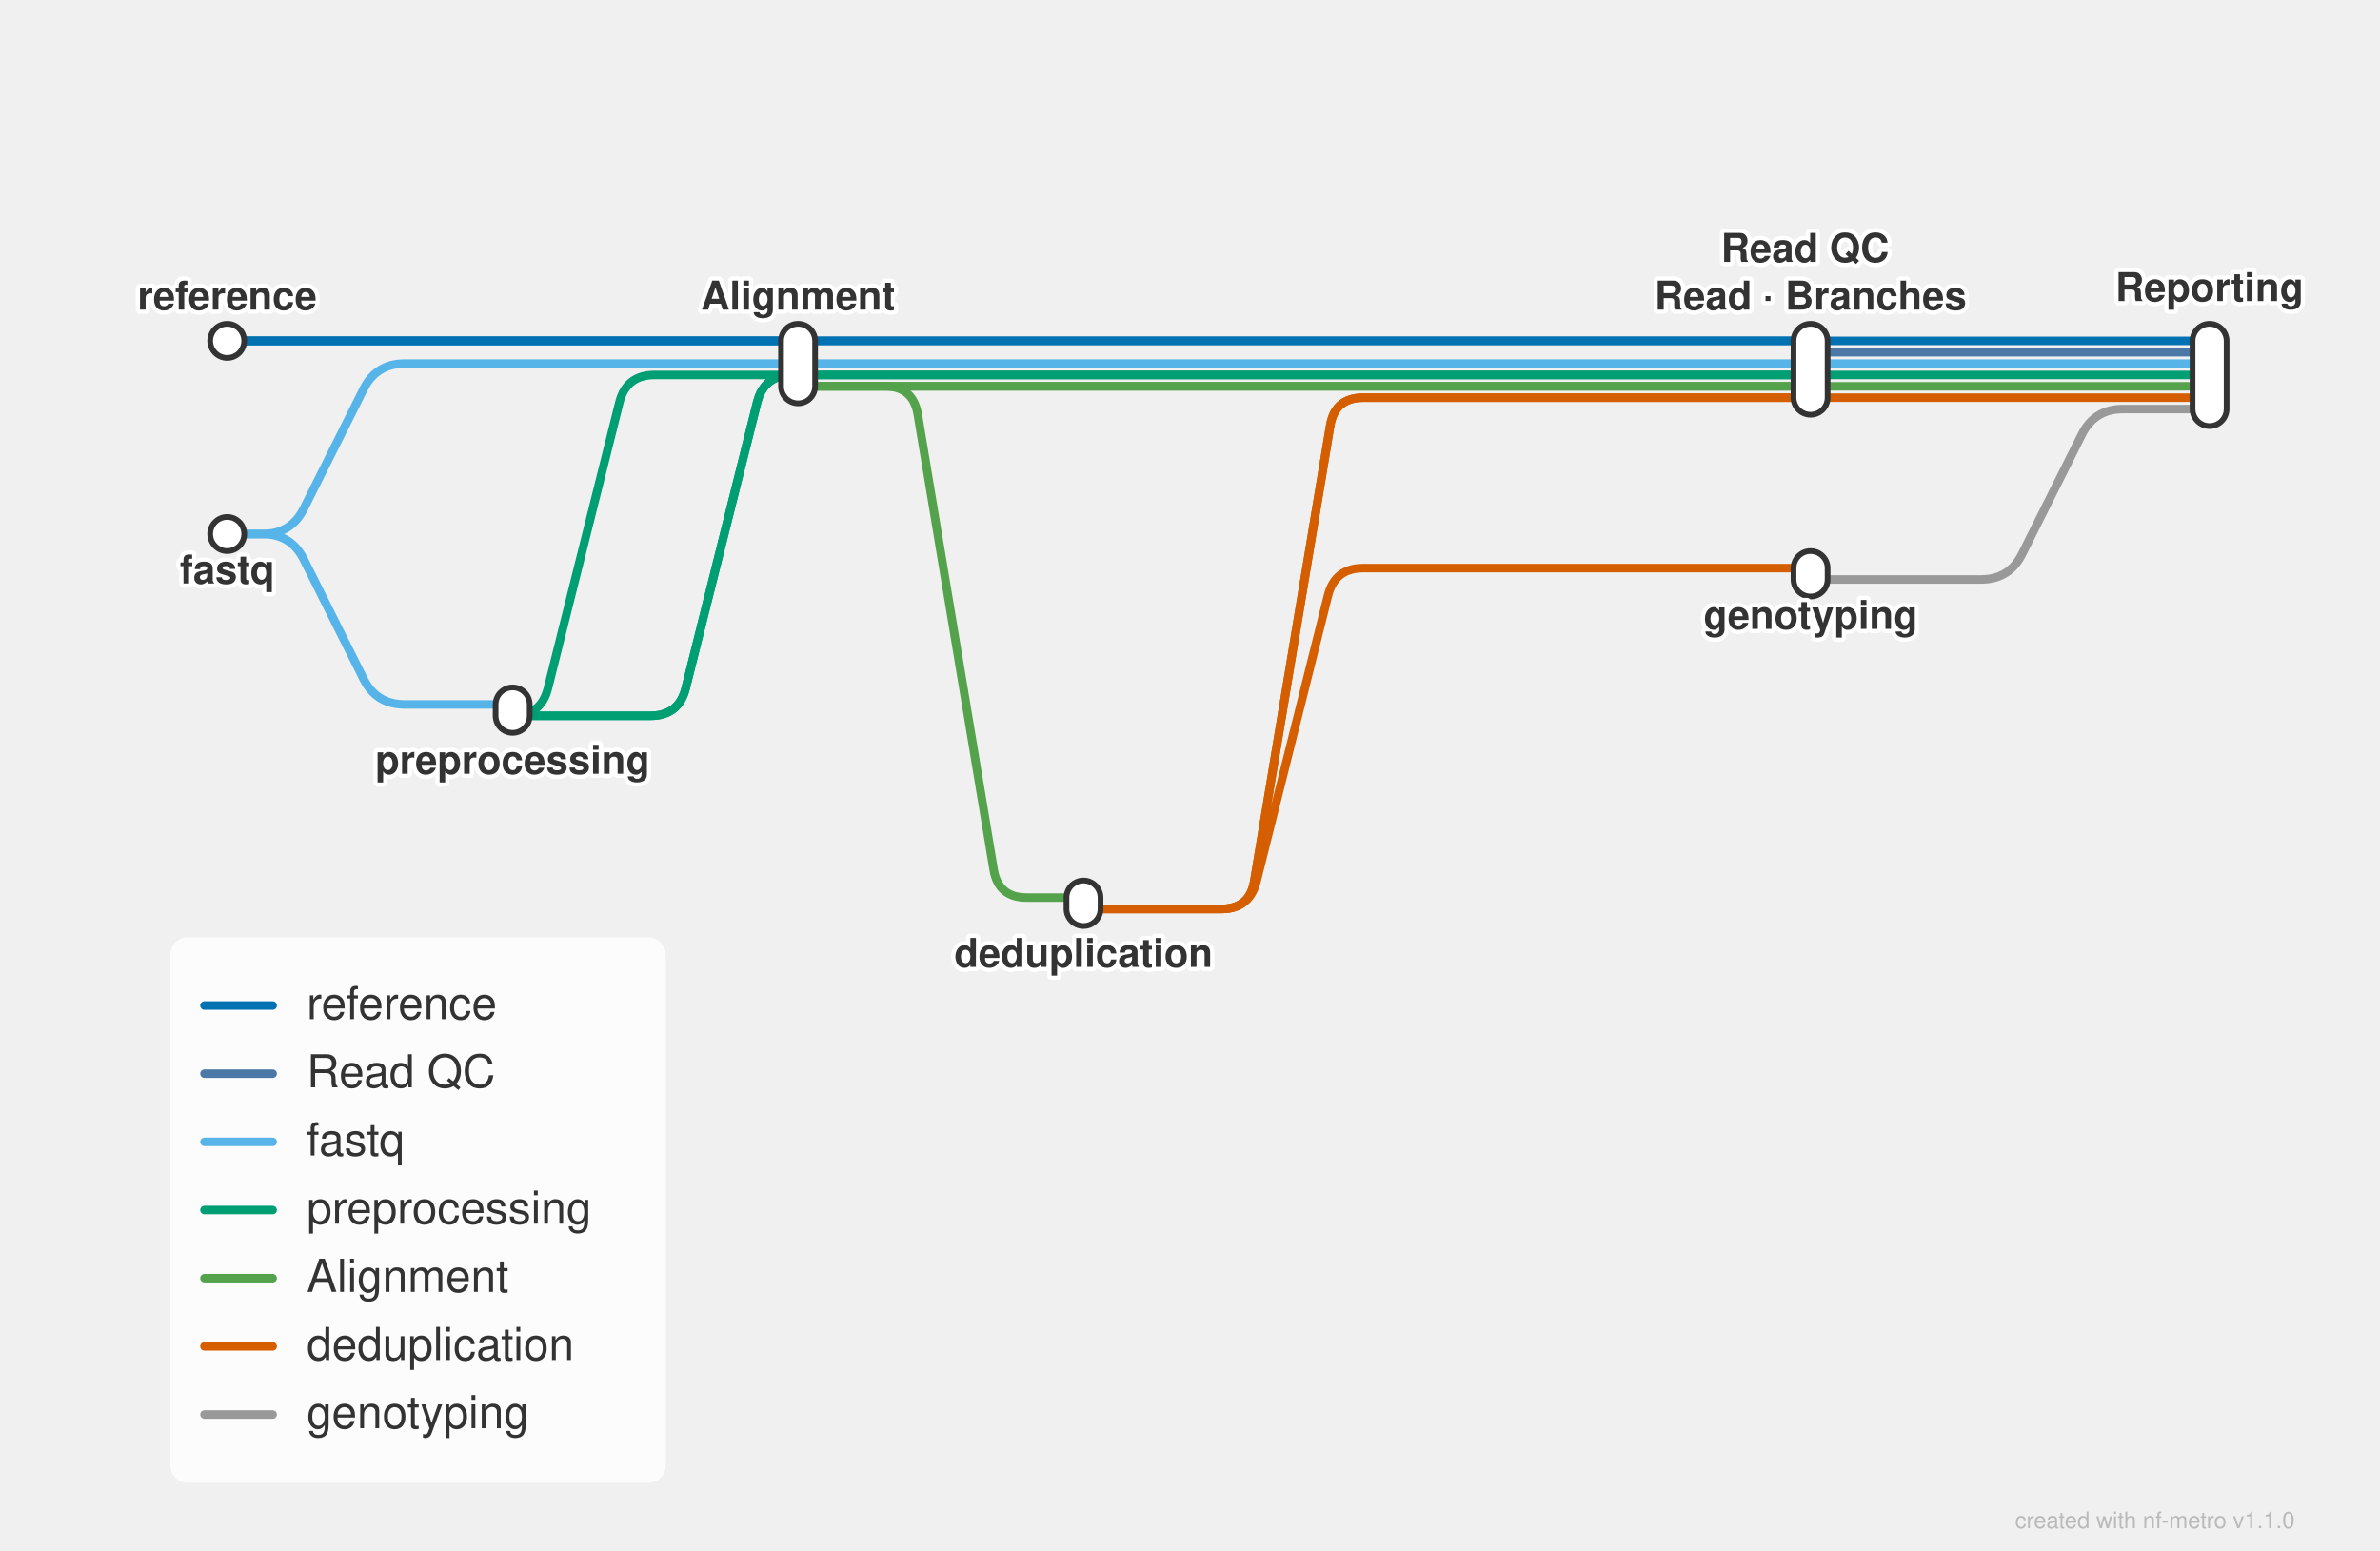
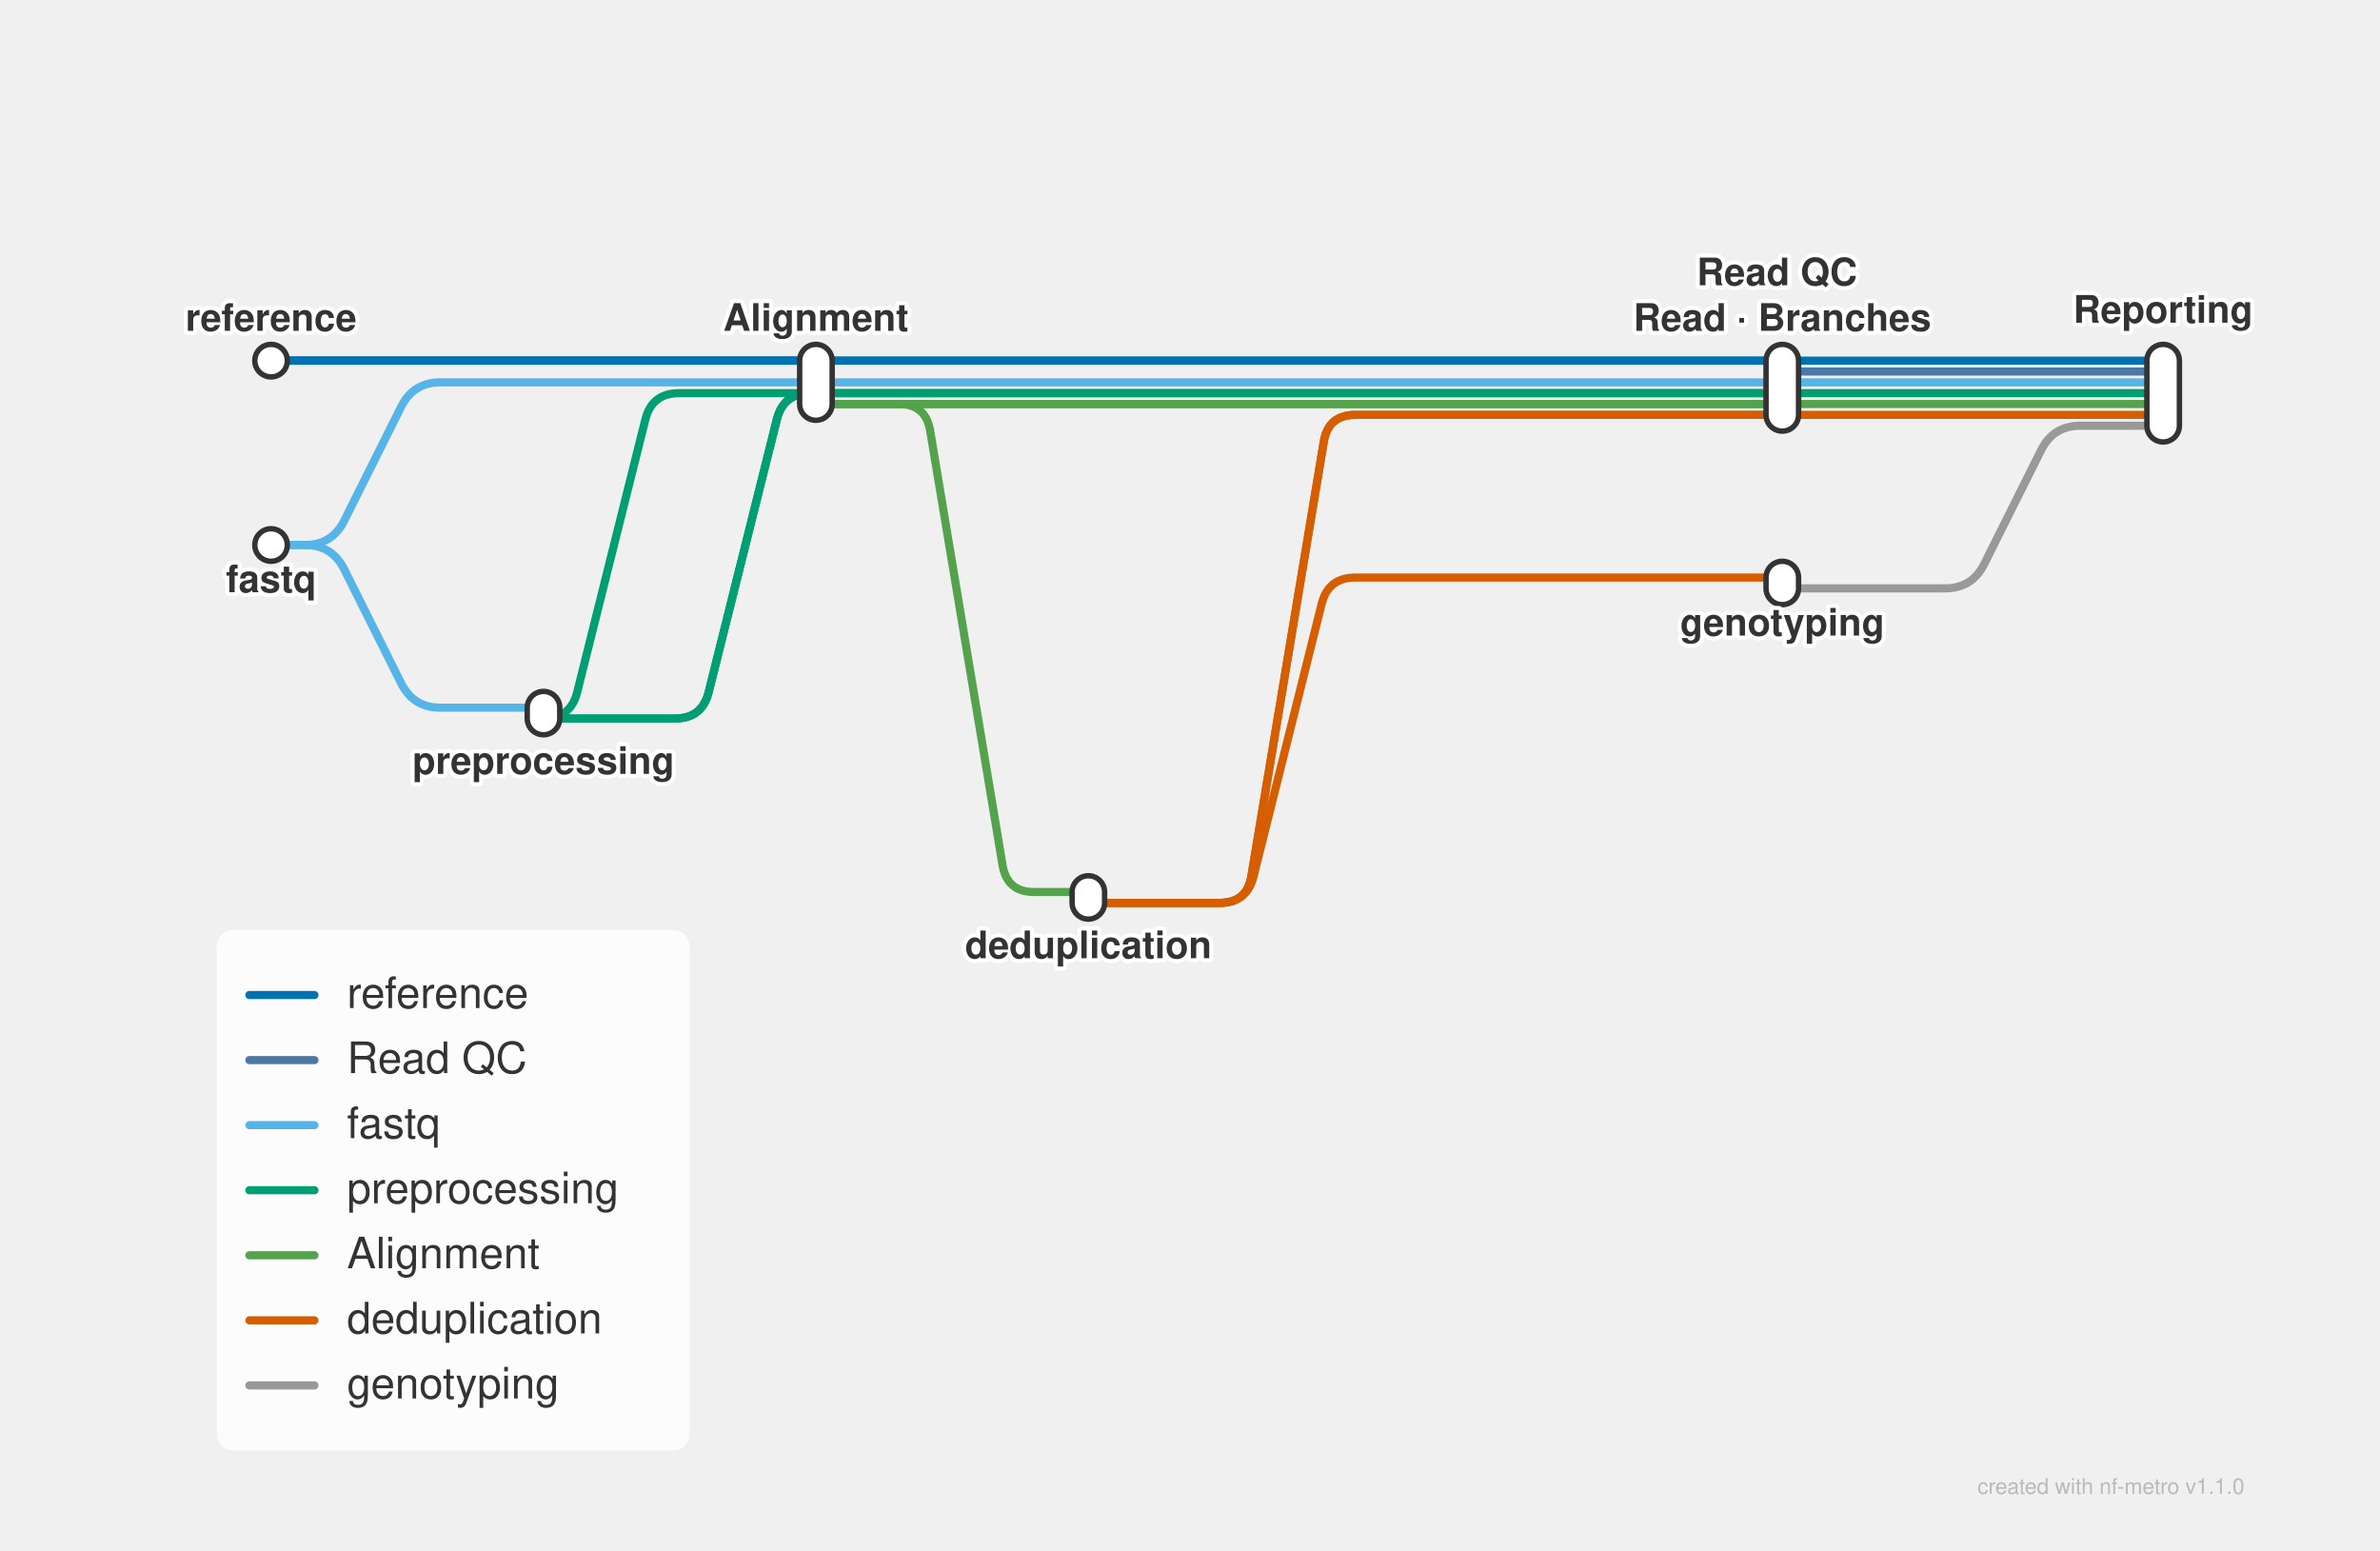
- <svg xmlns="http://www.w3.org/2000/svg" width="838" height="546" viewBox="0 0 838 546">
+ <svg xmlns="http://www.w3.org/2000/svg" width="838" height="546" viewBox="-20 0 878 546">
  <defs>
</defs>
  <style>.nf-metro-title { fill: var(--nfm-map-title-color, #111111); }
.nf-metro-station-label { fill: var(--nfm-map-label-color, #333333); }
.nf-metro-section-box { fill: var(--nfm-map-section-fill, #ededed); stroke: var(--nfm-map-section-stroke, #e6e6e6); }
.nf-metro-section-label { fill: var(--nfm-map-section-label-color, #666666); }
.nf-metro-group-label { fill: var(--nfm-map-section-label-color, #666666); }
.nf-metro-group-underline { stroke: var(--nfm-map-section-label-color, #666666); }
.nf-metro-legend-bg { fill: var(--nfm-map-legend-bg, rgba(255, 255, 255, 0.8)); }
.nf-metro-legend-text { fill: var(--nfm-map-legend-text-color, #333333); }
.nf-metro-marker-stroke { stroke: var(--nfm-map-marker-stroke, #333333); }
.nf-metro-label-halo { fill: var(--nfm-map-bg, #ffffff); stroke: var(--nfm-map-bg, #ffffff); }</style>
  <style>@media (prefers-color-scheme: dark) {
    .nf-metro-section-label { fill: #d0d0d0; }
    .nf-metro-section-num-circle { fill: #777777; }
    .nf-metro-title { fill: #ffffff; }
}
</style>
  <path d="M637.5,204.0 L697.5,204.0 Q707.5,204.0,711.972,195.056 L733.028,152.944 Q737.5,144.0,747.5,144.0 L778.0,144.0" stroke="#999999" stroke-width="3.0" fill="none" stroke-linecap="round" stroke-linejoin="round" class="metro-line-genotyping" data-line-id="genotyping" />
  <path d="M381.5,320.0 L430.0,320.0 Q440.0,320.0,442.425,310.299 L467.575,209.701 Q470.0,200.0,480.0,200.0 L637.5,200.0" stroke="#D55E00" stroke-width="3.0" fill="none" stroke-linecap="round" stroke-linejoin="round" class="metro-line-deduplication" data-line-id="deduplication" />
  <path d="M381.5,320.0 L430.0,320.0 Q440.0,320.0,441.644,310.136 L468.356,149.864 Q470.0,140.0,480.0,140.0 L637.5,140.0" stroke="#D55E00" stroke-width="3.0" fill="none" stroke-linecap="round" stroke-linejoin="round" class="metro-line-deduplication" data-line-id="deduplication" />
  <path d="M381.5,320.0 L430.0,320.0 Q440.0,320.0,441.644,310.136 L468.356,149.864 Q470.0,140.0,480.0,140.0 L778.0,140.0" stroke="#D55E00" stroke-width="3.0" fill="none" stroke-linecap="round" stroke-linejoin="round" class="metro-line-deduplication" data-line-id="deduplication" />
  <path d="M281.0,136.0 L311.5,136.0 Q321.5,136.0,323.144,145.864 L349.856,306.136 Q351.5,316.0,361.5,316.0 L381.5,316.0" stroke="#54A24B" stroke-width="3.0" fill="none" stroke-linecap="round" stroke-linejoin="round" class="metro-line-align" data-line-id="align" />
  <path d="M281.0,136.0 L637.5,136.0" stroke="#54A24B" stroke-width="3.0" stroke-linecap="round" class="metro-line-align" data-line-id="align" />
  <path d="M281.0,136.0 L778.0,136.0" stroke="#54A24B" stroke-width="3.0" stroke-linecap="round" class="metro-line-align" data-line-id="align" />
  <path d="M180.5,252.0 L180.5,252.0 Q190.5,252.0,192.925,242.299 L218.075,141.701 Q220.5,132.0,230.5,132.0 L281.0,132.0" stroke="#009E73" stroke-width="3.0" fill="none" stroke-linecap="round" stroke-linejoin="round" class="metro-line-preprocessing" data-line-id="preprocessing" />
  <path d="M180.5,252.0 L229.0,252.0 Q239.0,252.0,241.425,242.299 L266.575,141.701 Q269.0,132.0,279.0,132.0 L637.5,132.0" stroke="#009E73" stroke-width="3.0" fill="none" stroke-linecap="round" stroke-linejoin="round" class="metro-line-preprocessing" data-line-id="preprocessing" />
  <path d="M180.5,252.0 L229.0,252.0 Q239.0,252.0,241.425,242.299 L266.575,141.701 Q269.0,132.0,279.0,132.0 L778.0,132.0" stroke="#009E73" stroke-width="3.0" fill="none" stroke-linecap="round" stroke-linejoin="round" class="metro-line-preprocessing" data-line-id="preprocessing" />
  <path d="M80.0,188.0 L92.5,188.0 Q102.5,188.0,106.972,196.944 L128.028,239.056 Q132.5,248.0,142.5,248.0 L180.5,248.0" stroke="#56B4E9" stroke-width="3.0" fill="none" stroke-linecap="round" stroke-linejoin="round" class="metro-line-fastq" data-line-id="fastq" />
  <path d="M80.0,188.0 L92.5,188.0 Q102.5,188.0,106.972,179.056 L128.028,136.944 Q132.5,128.0,142.5,128.0 L778.0,128.0" stroke="#56B4E9" stroke-width="3.0" fill="none" stroke-linecap="round" stroke-linejoin="round" class="metro-line-fastq" data-line-id="fastq" />
  <path d="M637.5,124.0 L778.0,124.0" stroke="#4C78A8" stroke-width="3.0" stroke-linecap="round" class="metro-line-qc" data-line-id="qc" />
  <path d="M80.0,120.0 L281.0,120.0" stroke="#0072B2" stroke-width="3.0" stroke-linecap="round" class="metro-line-reference" data-line-id="reference" />
  <path d="M80.0,120.0 L637.5,120.0" stroke="#0072B2" stroke-width="3.0" stroke-linecap="round" class="metro-line-reference" data-line-id="reference" />
  <path d="M80.0,120.0 L778.0,120.0" stroke="#0072B2" stroke-width="3.0" stroke-linecap="round" class="metro-line-reference" data-line-id="reference" />
  <g class="nf-metro-station-group" data-node-id="g_reference_reference" data-node-cx="80.0" data-node-cy="120.0" data-node-r="6.0" data-node-groups="reference" data-node-w="12.0" data-node-h="12.0" data-node-rx="6.0">
    <rect x="74.0" y="114.0" width="12.0" height="12.0" rx="6.0" ry="6.0" fill="#ffffff" stroke="#333333" stroke-width="2.0" class="nf-metro-station" data-station-id="g_reference_reference" data-station-lines="reference" data-station-label="reference" />
  </g>
  <g class="nf-metro-station-group" data-node-id="g_fastq_fastq" data-node-cx="80.0" data-node-cy="188.0" data-node-r="6.0" data-node-groups="fastq" data-node-w="12.0" data-node-h="12.0" data-node-rx="6.0">
    <rect x="74.0" y="182.0" width="12.0" height="12.0" rx="6.0" ry="6.0" fill="#ffffff" stroke="#333333" stroke-width="2.0" class="nf-metro-station" data-station-id="g_fastq_fastq" data-station-lines="fastq" data-station-label="fastq" />
  </g>
  <g class="nf-metro-station-group" data-node-id="g_preprocessing_preprocessing" data-node-cx="180.5" data-node-cy="250.0" data-node-r="6.0" data-node-groups="fastq,preprocessing" data-node-w="12.0" data-node-h="16.0" data-node-rx="6.0">
    <rect x="174.5" y="242.0" width="12.0" height="16.0" rx="6.0" ry="6.0" fill="#ffffff" stroke="#333333" stroke-width="2.0" class="nf-metro-station" data-station-id="g_preprocessing_preprocessing" data-station-lines="fastq,preprocessing" data-station-label="preprocessing" />
  </g>
  <g class="nf-metro-station-group" data-node-id="g_align_align" data-node-cx="281.0" data-node-cy="128.0" data-node-r="6.0" data-node-groups="align,preprocessing,reference" data-node-w="12.0" data-node-h="28.0" data-node-rx="6.0">
    <rect x="275.0" y="114.0" width="12.0" height="28.0" rx="6.0" ry="6.0" fill="#ffffff" stroke="#333333" stroke-width="2.0" class="nf-metro-station" data-station-id="g_align_align" data-station-lines="align,preprocessing,reference" data-station-label="Alignment" />
  </g>
  <g class="nf-metro-station-group" data-node-id="g_deduplication_deduplication" data-node-cx="381.5" data-node-cy="318.0" data-node-r="6.0" data-node-groups="align,deduplication" data-node-w="12.0" data-node-h="16.0" data-node-rx="6.0">
    <rect x="375.5" y="310.0" width="12.0" height="16.0" rx="6.0" ry="6.0" fill="#ffffff" stroke="#333333" stroke-width="2.0" class="nf-metro-station" data-station-id="g_deduplication_deduplication" data-station-lines="align,deduplication" data-station-label="deduplication" />
  </g>
  <g class="nf-metro-station-group" data-node-id="g_qc_branches_qc" data-node-cx="637.5" data-node-cy="130.0" data-node-r="6.0" data-node-groups="align,deduplication,preprocessing,qc,reference" data-node-w="12.0" data-node-h="32.0" data-node-rx="6.0">
    <rect x="631.5" y="114.0" width="12.0" height="32.0" rx="6.0" ry="6.0" fill="#ffffff" stroke="#333333" stroke-width="2.0" class="nf-metro-station" data-station-id="g_qc_branches_qc" data-station-lines="align,deduplication,preprocessing,qc,reference" data-station-label="Read QC Read · Branches" />
  </g>
  <g class="nf-metro-station-group" data-node-id="g_genotyping_genotyping" data-node-cx="637.5" data-node-cy="202.0" data-node-r="6.0" data-node-groups="deduplication,genotyping" data-node-w="12.0" data-node-h="16.0" data-node-rx="6.0">
    <rect x="631.5" y="194.0" width="12.0" height="16.0" rx="6.0" ry="6.0" fill="#ffffff" stroke="#333333" stroke-width="2.0" class="nf-metro-station" data-station-id="g_genotyping_genotyping" data-station-lines="deduplication,genotyping" data-station-label="genotyping" />
  </g>
  <g class="nf-metro-station-group" data-node-id="g_report_generic" data-node-cx="778.0" data-node-cy="132.0" data-node-r="6.0" data-node-groups="align,deduplication,fastq,genotyping,preprocessing,qc,reference" data-node-w="12.0" data-node-h="36.0" data-node-rx="6.0">
    <rect x="772.0" y="114.0" width="12.0" height="36.0" rx="6.0" ry="6.0" fill="#ffffff" stroke="#333333" stroke-width="2.0" class="nf-metro-station" data-station-id="g_report_generic" data-station-lines="align,deduplication,fastq,genotyping,preprocessing,qc,reference" data-station-label="Reporting" />
  </g>
  <text x="80.0" y="109.0" font-size="14.0" fill="#ffffff" stroke="#ffffff" stroke-width="3.0" stroke-linejoin="round" font-family="'Helvetica Neue', Helvetica, Arial, sans-serif" font-weight="bold" aria-hidden="true" class="nf-metro-label-halo" text-anchor="middle" dominant-baseline="auto">reference</text>
  <text x="80.0" y="109.0" font-size="14.0" fill="#333333" font-family="'Helvetica Neue', Helvetica, Arial, sans-serif" font-weight="bold" text-anchor="middle" dominant-baseline="auto" data-station-id="g_reference_reference" class="nf-metro-station-label">reference</text>
  <text x="80.0" y="199.0" font-size="14.0" fill="#ffffff" stroke="#ffffff" stroke-width="3.0" stroke-linejoin="round" font-family="'Helvetica Neue', Helvetica, Arial, sans-serif" font-weight="bold" aria-hidden="true" class="nf-metro-label-halo" text-anchor="middle" dominant-baseline="hanging">fastq</text>
  <text x="80.0" y="199.0" font-size="14.0" fill="#333333" font-family="'Helvetica Neue', Helvetica, Arial, sans-serif" font-weight="bold" text-anchor="middle" dominant-baseline="hanging" data-station-id="g_fastq_fastq" class="nf-metro-station-label">fastq</text>
  <text x="180.5" y="266.0" font-size="14.0" fill="#ffffff" stroke="#ffffff" stroke-width="3.0" stroke-linejoin="round" font-family="'Helvetica Neue', Helvetica, Arial, sans-serif" font-weight="bold" aria-hidden="true" class="nf-metro-label-halo" text-anchor="middle" dominant-baseline="hanging">preprocessing</text>
  <text x="180.5" y="266.0" font-size="14.0" fill="#333333" font-family="'Helvetica Neue', Helvetica, Arial, sans-serif" font-weight="bold" text-anchor="middle" dominant-baseline="hanging" data-station-id="g_preprocessing_preprocessing" class="nf-metro-station-label">preprocessing</text>
  <text x="281.0" y="109.0" font-size="14.0" fill="#ffffff" stroke="#ffffff" stroke-width="3.0" stroke-linejoin="round" font-family="'Helvetica Neue', Helvetica, Arial, sans-serif" font-weight="bold" aria-hidden="true" class="nf-metro-label-halo" text-anchor="middle" dominant-baseline="auto">Alignment</text>
  <text x="281.0" y="109.0" font-size="14.0" fill="#333333" font-family="'Helvetica Neue', Helvetica, Arial, sans-serif" font-weight="bold" text-anchor="middle" dominant-baseline="auto" data-station-id="g_align_align" class="nf-metro-station-label">Alignment</text>
  <text x="381.5" y="334.0" font-size="14.0" fill="#ffffff" stroke="#ffffff" stroke-width="3.0" stroke-linejoin="round" font-family="'Helvetica Neue', Helvetica, Arial, sans-serif" font-weight="bold" aria-hidden="true" class="nf-metro-label-halo" text-anchor="middle" dominant-baseline="hanging">deduplication</text>
  <text x="381.5" y="334.0" font-size="14.0" fill="#333333" font-family="'Helvetica Neue', Helvetica, Arial, sans-serif" font-weight="bold" text-anchor="middle" dominant-baseline="hanging" data-station-id="g_deduplication_deduplication" class="nf-metro-station-label">deduplication</text>
  <text x="637.5" y="92.2" font-size="14.0" fill="#ffffff" stroke="#ffffff" stroke-width="3.0" stroke-linejoin="round" font-family="'Helvetica Neue', Helvetica, Arial, sans-serif" font-weight="bold" aria-hidden="true" class="nf-metro-label-halo" text-anchor="middle" dominant-baseline="auto">
    <tspan x="637.5" dy="0em">Read QC</tspan>
    <tspan x="637.5" dy="1.2em">Read · Branches</tspan>
  </text>
  <text x="637.5" y="92.2" font-size="14.0" fill="#333333" font-family="'Helvetica Neue', Helvetica, Arial, sans-serif" font-weight="bold" text-anchor="middle" dominant-baseline="auto" data-station-id="g_qc_branches_qc" class="nf-metro-station-label">
    <tspan x="637.5" dy="0em">Read QC</tspan>
    <tspan x="637.5" dy="1.2em">Read · Branches</tspan>
  </text>
  <text x="637.5" y="215.0" font-size="14.0" fill="#ffffff" stroke="#ffffff" stroke-width="3.0" stroke-linejoin="round" font-family="'Helvetica Neue', Helvetica, Arial, sans-serif" font-weight="bold" aria-hidden="true" class="nf-metro-label-halo" text-anchor="middle" dominant-baseline="hanging">genotyping</text>
  <text x="637.5" y="215.0" font-size="14.0" fill="#333333" font-family="'Helvetica Neue', Helvetica, Arial, sans-serif" font-weight="bold" text-anchor="middle" dominant-baseline="hanging" data-station-id="g_genotyping_genotyping" class="nf-metro-station-label">genotyping</text>
  <text x="778.0" y="106.0" font-size="14.0" fill="#ffffff" stroke="#ffffff" stroke-width="3.0" stroke-linejoin="round" font-family="'Helvetica Neue', Helvetica, Arial, sans-serif" font-weight="bold" aria-hidden="true" class="nf-metro-label-halo" text-anchor="middle" dominant-baseline="auto">Reporting</text>
  <text x="778.0" y="106.0" font-size="14.0" fill="#333333" font-family="'Helvetica Neue', Helvetica, Arial, sans-serif" font-weight="bold" text-anchor="middle" dominant-baseline="auto" data-station-id="g_report_generic" class="nf-metro-station-label">Reporting</text>
  <rect x="60.0" y="330.0" width="174.4" height="192.0" rx="6" ry="6" fill="rgba(255, 255, 255, 0.8)" class="nf-metro-legend-bg" />
  <path d="M72.0,354.0 L96.0,354.0" stroke="#0072B2" stroke-width="3.0" stroke-linecap="round" />
  <text x="108.0" y="354.0" font-size="16.0" fill="#333333" font-family="'Helvetica Neue', Helvetica, Arial, sans-serif" dy="0.3em" class="nf-metro-legend-text">reference</text>
  <path d="M72.0,378.0 L96.0,378.0" stroke="#4C78A8" stroke-width="3.0" stroke-linecap="round" />
  <text x="108.0" y="378.0" font-size="16.0" fill="#333333" font-family="'Helvetica Neue', Helvetica, Arial, sans-serif" dy="0.3em" class="nf-metro-legend-text">Read QC</text>
  <path d="M72.0,402.0 L96.0,402.0" stroke="#56B4E9" stroke-width="3.0" stroke-linecap="round" />
  <text x="108.0" y="402.0" font-size="16.0" fill="#333333" font-family="'Helvetica Neue', Helvetica, Arial, sans-serif" dy="0.3em" class="nf-metro-legend-text">fastq</text>
  <path d="M72.0,426.0 L96.0,426.0" stroke="#009E73" stroke-width="3.0" stroke-linecap="round" />
  <text x="108.0" y="426.0" font-size="16.0" fill="#333333" font-family="'Helvetica Neue', Helvetica, Arial, sans-serif" dy="0.3em" class="nf-metro-legend-text">preprocessing</text>
  <path d="M72.0,450.0 L96.0,450.0" stroke="#54A24B" stroke-width="3.0" stroke-linecap="round" />
  <text x="108.0" y="450.0" font-size="16.0" fill="#333333" font-family="'Helvetica Neue', Helvetica, Arial, sans-serif" dy="0.3em" class="nf-metro-legend-text">Alignment</text>
  <path d="M72.0,474.0 L96.0,474.0" stroke="#D55E00" stroke-width="3.0" stroke-linecap="round" />
  <text x="108.0" y="474.0" font-size="16.0" fill="#333333" font-family="'Helvetica Neue', Helvetica, Arial, sans-serif" dy="0.3em" class="nf-metro-legend-text">deduplication</text>
  <path d="M72.0,498.0 L96.0,498.0" stroke="#999999" stroke-width="3.0" stroke-linecap="round" />
  <text x="108.0" y="498.0" font-size="16.0" fill="#333333" font-family="'Helvetica Neue', Helvetica, Arial, sans-serif" dy="0.3em" class="nf-metro-legend-text">genotyping</text>
  <text x="808.0" y="538.0" font-size="8" fill="rgba(150, 150, 150, 0.6)" font-family="'Helvetica Neue', Helvetica, Arial, sans-serif" text-anchor="end">created with nf-metro v1.1.0</text>
</svg>
